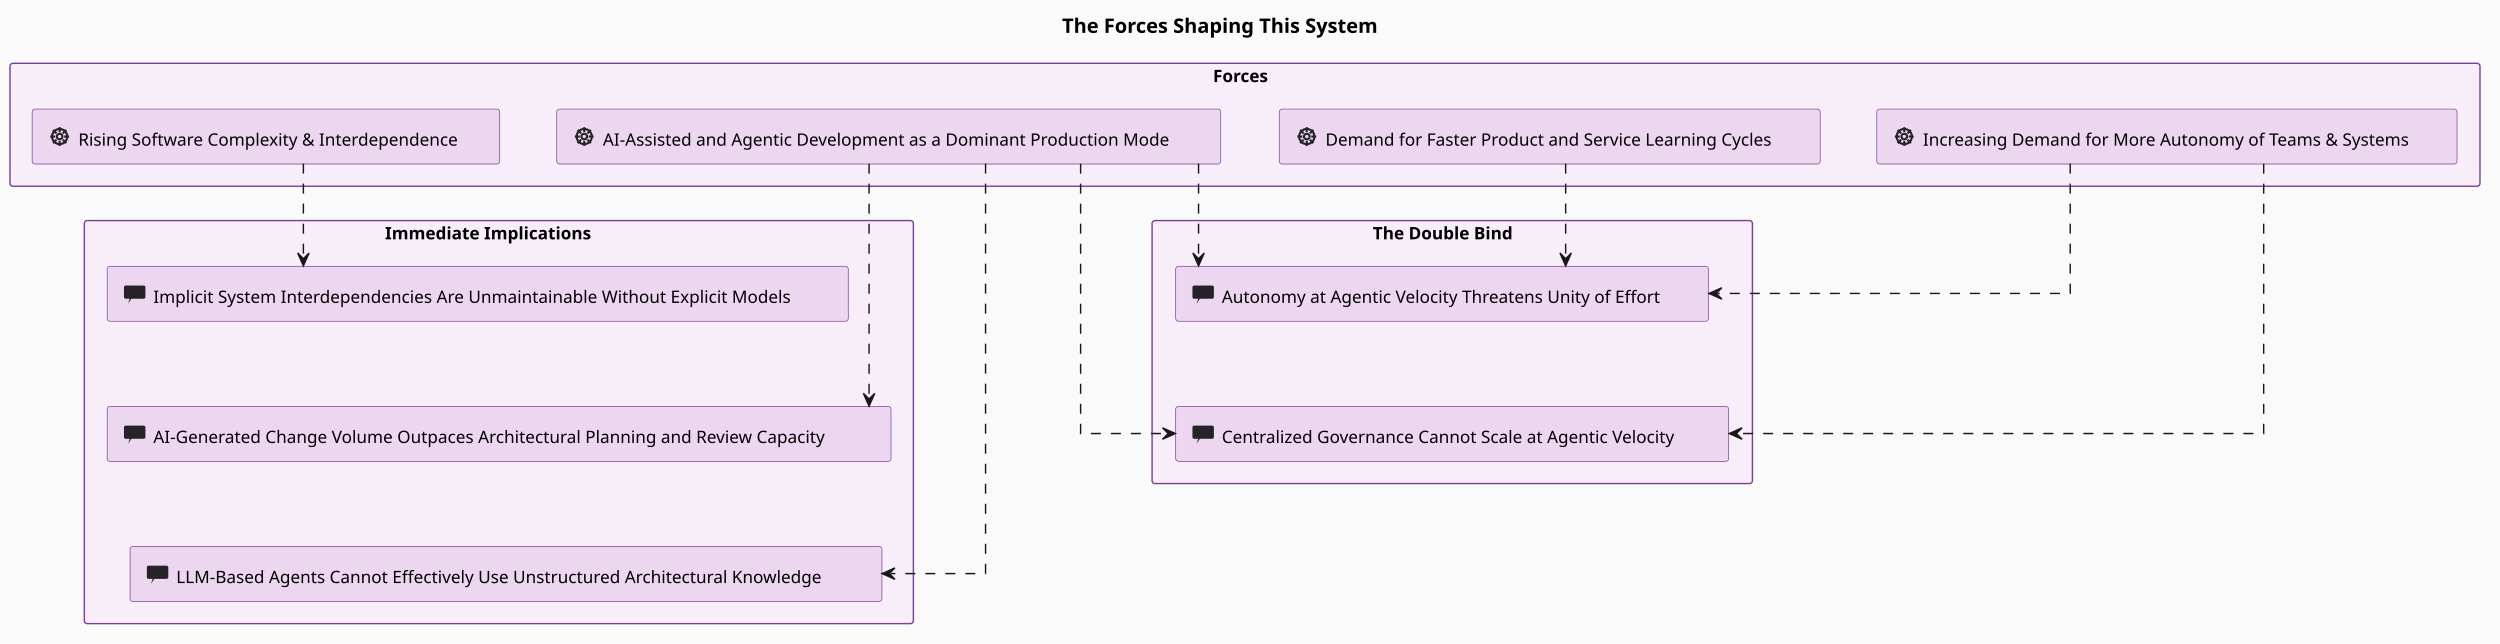
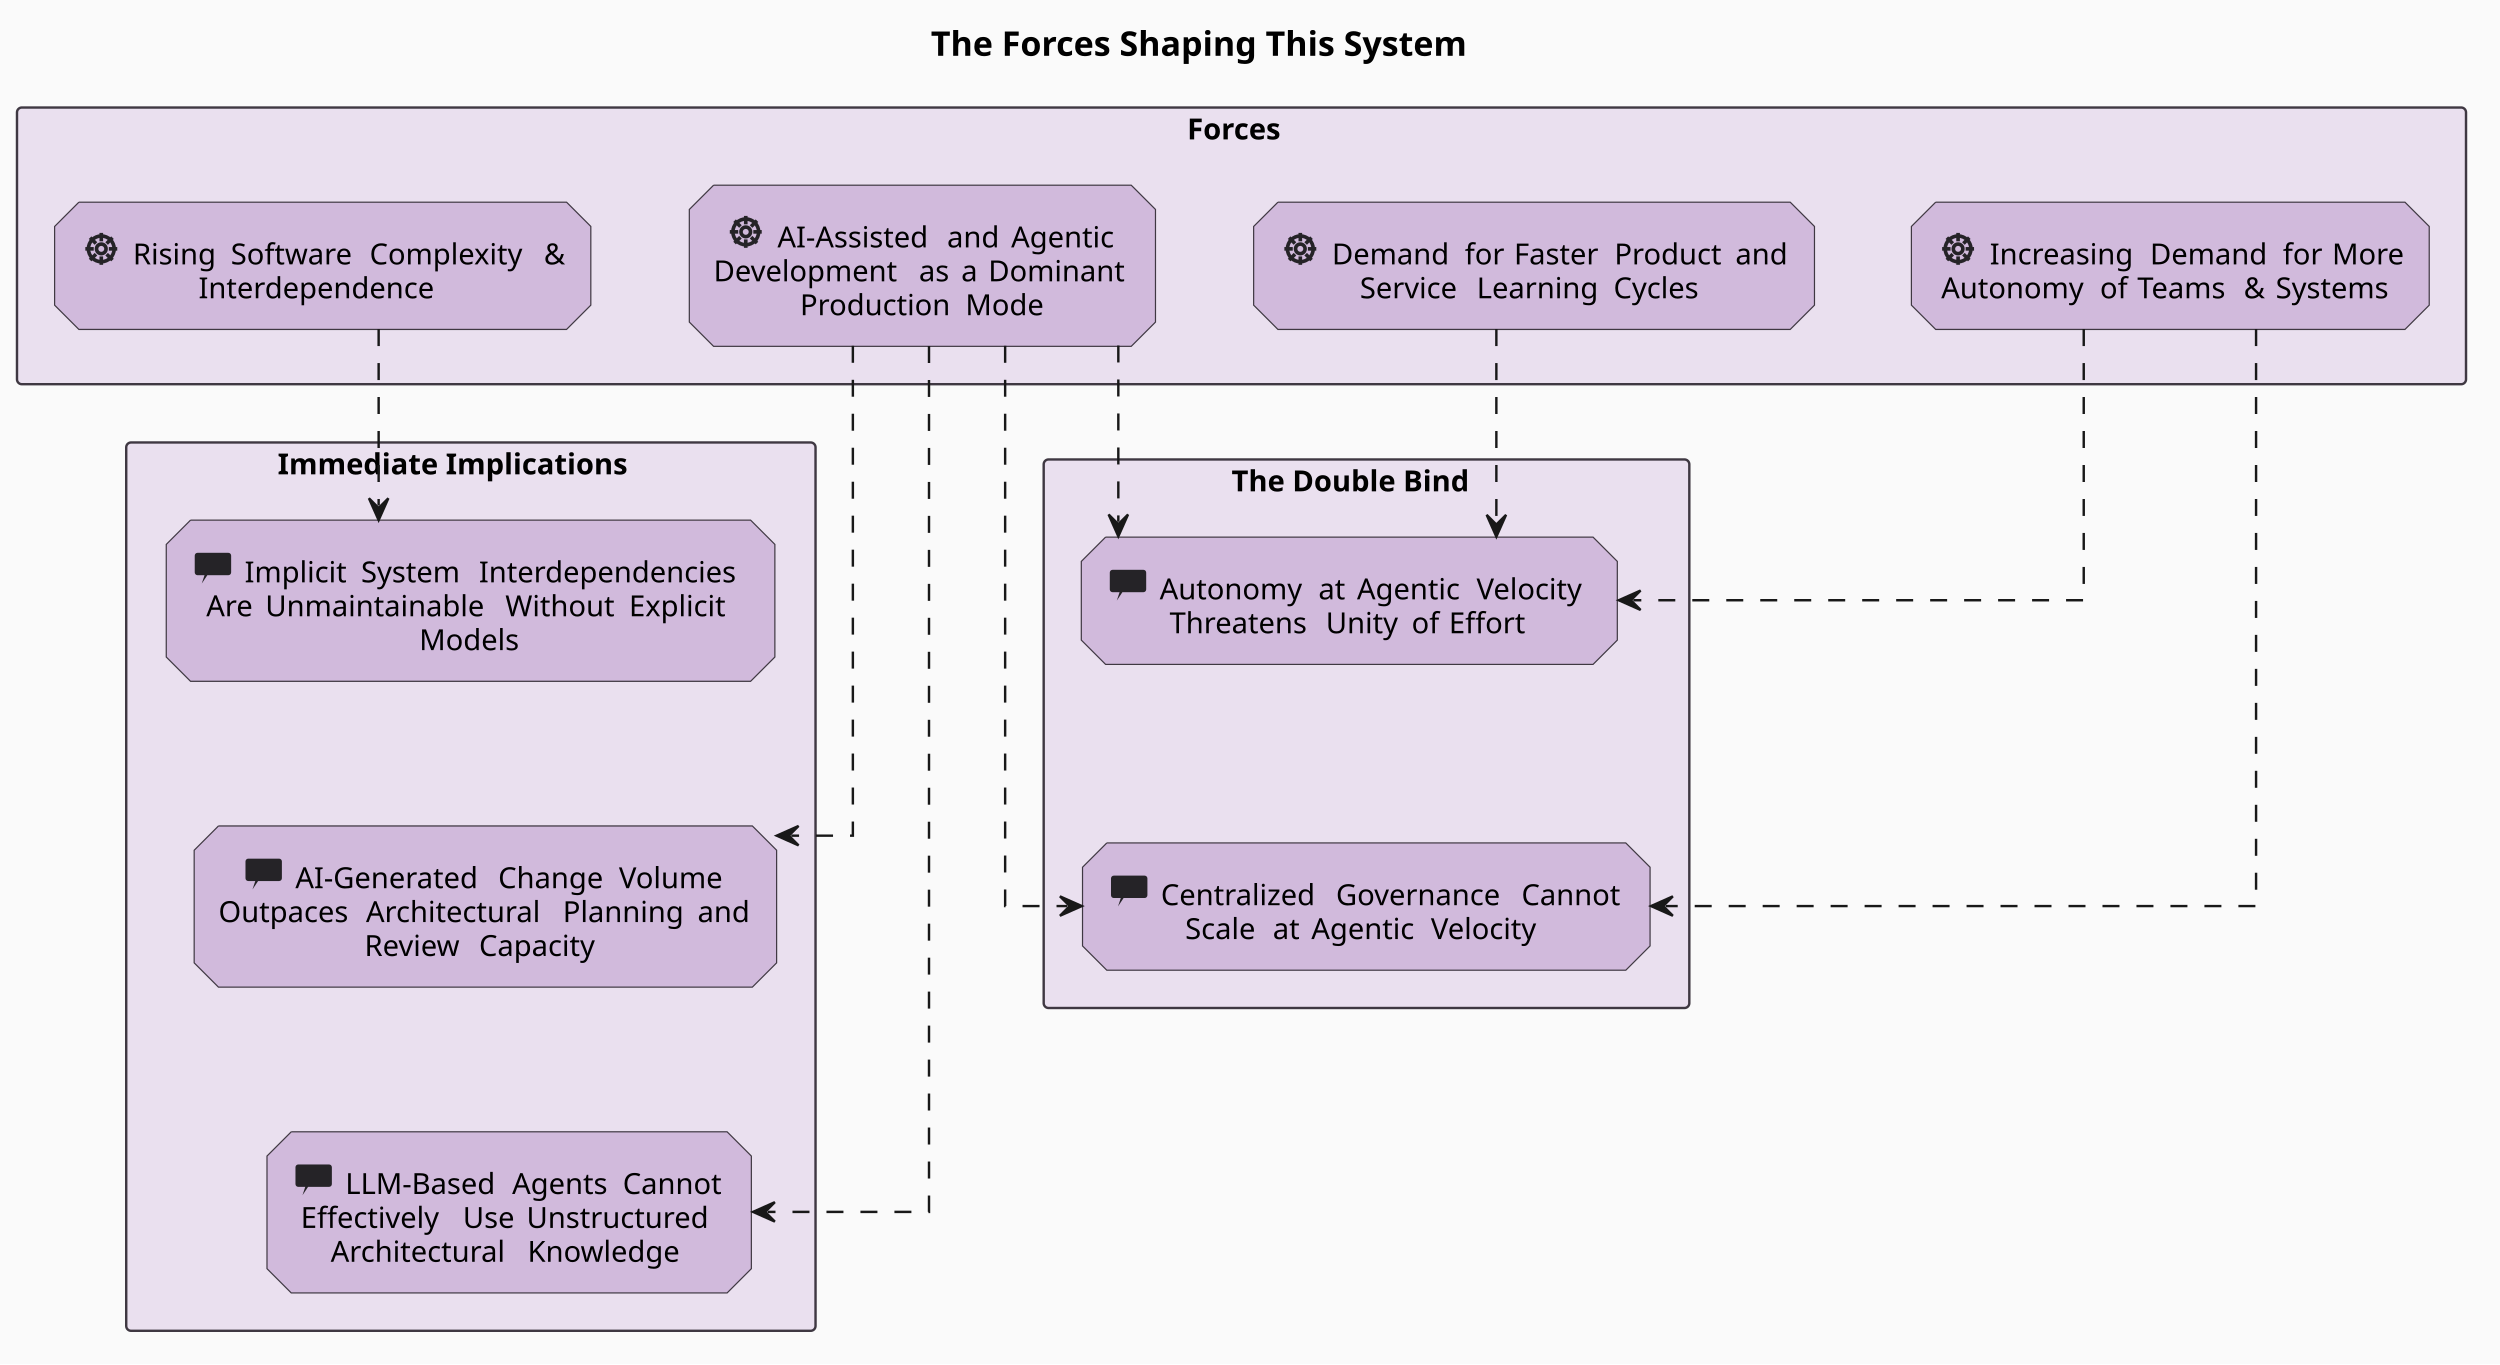
- <svg xmlns="http://www.w3.org/2000/svg" contentStyleType="text/css" data-diagram-type="DESCRIPTION" height="450px" preserveAspectRatio="none" style="width:1749px;height:450px;background:#FAFAFA;" version="1.1" viewBox="0 0 1749 450" width="1749px" zoomAndPan="magnify">
+ <svg xmlns="http://www.w3.org/2000/svg" contentStyleType="text/css" data-diagram-type="DESCRIPTION" height="562px" preserveAspectRatio="none" style="width:1030px;height:562px;background:#FAFAFA;" version="1.1" viewBox="0 0 1030 562" width="1030px" zoomAndPan="magnify">
  <defs />
  <g>
-     <rect fill="#FAFAFA" height="450" style="stroke:none;stroke-width:1;" width="1749" x="0" y="0" />
-     <g class="title" data-source-line="71">
-       <text fill="#000000" font-family="sans-serif" font-size="14" font-weight="700" lengthAdjust="spacing" textLength="255.992" x="743.004" y="22.995">The Forces Shaping This System</text>
-     </g>
-     <g class="cluster" data-qualified-name="Forces" data-source-line="73" id="ent0002">
-       <rect fill="#F7EEF9" height="86" rx="2" ry="2" style="stroke:#7B3F9A;stroke-width:1;" width="1728" x="7" y="44.297" />
-       <text fill="#000000" font-family="sans-serif" font-size="12" font-weight="700" lengthAdjust="spacing" textLength="44.754" x="848.623" y="57.435">Forces</text>
-     </g>
-     <g class="cluster" data-qualified-name="Immediate Implications" data-source-line="83" id="ent0010">
-       <rect fill="#F7EEF9" height="282" rx="2" ry="2" style="stroke:#7B3F9A;stroke-width:1;" width="580" x="59" y="154.297" />
-       <text fill="#000000" font-family="sans-serif" font-size="12" font-weight="700" lengthAdjust="spacing" textLength="159.24" x="269.38" y="167.435">Immediate Implications</text>
-     </g>
-     <g class="cluster" data-qualified-name="The Double Bind" data-source-line="91" id="ent0016">
-       <rect fill="#F7EEF9" height="184" rx="2" ry="2" style="stroke:#7B3F9A;stroke-width:1;" width="420" x="806" y="154.297" />
-       <text fill="#000000" font-family="sans-serif" font-size="12" font-weight="700" lengthAdjust="spacing" textLength="111.205" x="960.398" y="167.435">The Double Bind</text>
-     </g>
-     <g class="entity" data-qualified-name="Forces.DRV_Ui5Op3" data-source-line="74" id="ent0003">
-       <rect fill="#EDD6F0" height="38.462" rx="2" ry="2" style="stroke:#7B3F9A;stroke-width:0.5;" width="327.089" x="22.5" y="76.297" />
-       <ellipse cx="41.731" cy="95.528" fill="none" rx="5.308" ry="5.308" style="stroke:#252327;stroke-width:1.5;" />
-       <ellipse cx="41.731" cy="95.528" fill="none" rx="1.962" ry="1.962" style="stroke:#252327;stroke-width:1.5;" />
-       <path d="M40.981,88.951 L40.981,92.412 L42.481,92.412 L42.481,88.951" fill="#252327" />
-       <path d="M40.981,98.643 L40.981,102.105 L42.481,102.105 L42.481,98.643" fill="#252327" />
-       <path d="M35.154,94.778 L38.615,94.778 L38.615,96.278 L35.154,96.278" fill="#252327" />
-       <path d="M44.846,94.778 L48.308,94.778 L48.308,96.278 L44.846,96.278" fill="#252327" />
-       <path d="M36.585,91.443 L37.646,90.382 L40.069,92.805 L39.008,93.866" fill="#252327" />
-       <path d="M43.392,98.251 L44.454,97.189 L46.877,99.612 L45.815,100.674" fill="#252327" />
-       <path d="M45.815,90.382 L46.877,91.443 L44.454,93.866 L43.392,92.805" fill="#252327" />
-       <path d="M39.008,97.189 L40.069,98.251 L37.646,100.674 L36.585,99.612" fill="#252327" />
-       <text fill="#000000" font-family="sans-serif" font-size="12" lengthAdjust="spacing" textLength="284.812" x="54.776" y="101.928">Rising Software Complexity &amp; Interdependence</text>
-     </g>
-     <g class="entity" data-qualified-name="Forces.DRV_GR9prv" data-source-line="75" id="ent0004">
-       <rect fill="#EDD6F0" height="38.462" rx="2" ry="2" style="stroke:#7B3F9A;stroke-width:0.5;" width="464.532" x="389.5" y="76.297" />
-       <ellipse cx="408.731" cy="95.528" fill="none" rx="5.308" ry="5.308" style="stroke:#252327;stroke-width:1.5;" />
-       <ellipse cx="408.731" cy="95.528" fill="none" rx="1.962" ry="1.962" style="stroke:#252327;stroke-width:1.5;" />
-       <path d="M407.981,88.951 L407.981,92.412 L409.481,92.412 L409.481,88.951" fill="#252327" />
-       <path d="M407.981,98.643 L407.981,102.105 L409.481,102.105 L409.481,98.643" fill="#252327" />
-       <path d="M402.154,94.778 L405.615,94.778 L405.615,96.278 L402.154,96.278" fill="#252327" />
-       <path d="M411.846,94.778 L415.308,94.778 L415.308,96.278 L411.846,96.278" fill="#252327" />
-       <path d="M403.585,91.443 L404.646,90.382 L407.069,92.805 L406.008,93.866" fill="#252327" />
-       <path d="M410.392,98.251 L411.454,97.189 L413.877,99.612 L412.815,100.674" fill="#252327" />
-       <path d="M412.815,90.382 L413.877,91.443 L411.454,93.866 L410.392,92.805" fill="#252327" />
-       <path d="M406.008,97.189 L407.069,98.251 L404.646,100.674 L403.585,99.612" fill="#252327" />
-       <text fill="#000000" font-family="sans-serif" font-size="12" lengthAdjust="spacing" textLength="422.256" x="421.776" y="101.928">AI-Assisted and Agentic Development as a Dominant Production Mode</text>
-     </g>
-     <g class="entity" data-qualified-name="Forces.DRV_4NvckD" data-source-line="76" id="ent0005">
-       <rect fill="#EDD6F0" height="38.462" rx="2" ry="2" style="stroke:#7B3F9A;stroke-width:0.5;" width="378.423" x="895" y="76.297" />
-       <ellipse cx="914.231" cy="95.528" fill="none" rx="5.308" ry="5.308" style="stroke:#252327;stroke-width:1.5;" />
-       <ellipse cx="914.231" cy="95.528" fill="none" rx="1.962" ry="1.962" style="stroke:#252327;stroke-width:1.5;" />
-       <path d="M913.481,88.951 L913.481,92.412 L914.981,92.412 L914.981,88.951" fill="#252327" />
-       <path d="M913.481,98.643 L913.481,102.105 L914.981,102.105 L914.981,98.643" fill="#252327" />
-       <path d="M907.654,94.778 L911.115,94.778 L911.115,96.278 L907.654,96.278" fill="#252327" />
-       <path d="M917.346,94.778 L920.808,94.778 L920.808,96.278 L917.346,96.278" fill="#252327" />
-       <path d="M909.085,91.443 L910.146,90.382 L912.569,92.805 L911.508,93.866" fill="#252327" />
-       <path d="M915.892,98.251 L916.954,97.189 L919.377,99.612 L918.315,100.674" fill="#252327" />
-       <path d="M918.315,90.382 L919.377,91.443 L916.954,93.866 L915.892,92.805" fill="#252327" />
-       <path d="M911.508,97.189 L912.569,98.251 L910.146,100.674 L909.085,99.612" fill="#252327" />
-       <text fill="#000000" font-family="sans-serif" font-size="12" lengthAdjust="spacing" textLength="336.147" x="927.276" y="101.928">Demand for Faster Product and Service Learning Cycles</text>
-     </g>
-     <g class="entity" data-qualified-name="Forces.DRV_Rt6Yu2" data-source-line="77" id="ent0006">
-       <rect fill="#EDD6F0" height="38.462" rx="2" ry="2" style="stroke:#7B3F9A;stroke-width:0.5;" width="405.944" x="1313" y="76.297" />
-       <ellipse cx="1332.231" cy="95.528" fill="none" rx="5.308" ry="5.308" style="stroke:#252327;stroke-width:1.5;" />
-       <ellipse cx="1332.231" cy="95.528" fill="none" rx="1.962" ry="1.962" style="stroke:#252327;stroke-width:1.5;" />
-       <path d="M1331.481,88.951 L1331.481,92.412 L1332.981,92.412 L1332.981,88.951" fill="#252327" />
-       <path d="M1331.481,98.643 L1331.481,102.105 L1332.981,102.105 L1332.981,98.643" fill="#252327" />
-       <path d="M1325.654,94.778 L1329.115,94.778 L1329.115,96.278 L1325.654,96.278" fill="#252327" />
-       <path d="M1335.346,94.778 L1338.808,94.778 L1338.808,96.278 L1335.346,96.278" fill="#252327" />
-       <path d="M1327.085,91.443 L1328.146,90.382 L1330.569,92.805 L1329.508,93.866" fill="#252327" />
-       <path d="M1333.892,98.251 L1334.954,97.189 L1337.377,99.612 L1336.315,100.674" fill="#252327" />
-       <path d="M1336.315,90.382 L1337.377,91.443 L1334.954,93.866 L1333.892,92.805" fill="#252327" />
-       <path d="M1329.508,97.189 L1330.569,98.251 L1328.146,100.674 L1327.085,99.612" fill="#252327" />
-       <text fill="#000000" font-family="sans-serif" font-size="12" lengthAdjust="spacing" textLength="363.668" x="1345.276" y="101.928">Increasing Demand for More Autonomy of Teams &amp; Systems</text>
-     </g>
-     <g class="entity" data-qualified-name="Immediate Implications.ASS_9YWsDh" data-source-line="84" id="ent0011">
-       <rect fill="#EDD6F0" height="38.462" rx="2" ry="2" style="stroke:#7B3F9A;stroke-width:0.5;" width="518.45" x="75" y="186.297" />
-       <path d="M87.885,199.758 L100.577,199.758 A1.154,1.154 0 0 1 101.731,200.912 L101.731,207.835 A1.154,1.154 0 0 1 100.577,208.989 L91.923,208.989 L89.615,212.451 L90.769,208.989 L87.885,208.989 A1.154,1.154 0 0 1 86.731,207.835 L86.731,200.912 A1.154,1.154 0 0 1 87.885,199.758" fill="#252327" style="stroke:none;stroke-width:0.5;" />
-       <text fill="#000000" font-family="sans-serif" font-size="12" lengthAdjust="spacing" textLength="476.174" x="107.276" y="211.928">Implicit System Interdependencies Are Unmaintainable Without Explicit Models</text>
-     </g>
-     <g class="entity" data-qualified-name="Immediate Implications.ASS_EI3FpR" data-source-line="85" id="ent0012">
-       <rect fill="#EDD6F0" height="38.462" rx="2" ry="2" style="stroke:#7B3F9A;stroke-width:0.5;" width="548.356" x="75" y="284.297" />
-       <path d="M87.885,297.758 L100.577,297.758 A1.154,1.154 0 0 1 101.731,298.912 L101.731,305.835 A1.154,1.154 0 0 1 100.577,306.989 L91.923,306.989 L89.615,310.451 L90.769,306.989 L87.885,306.989 A1.154,1.154 0 0 1 86.731,305.835 L86.731,298.912 A1.154,1.154 0 0 1 87.885,297.758" fill="#252327" style="stroke:none;stroke-width:0.5;" />
-       <text fill="#000000" font-family="sans-serif" font-size="12" lengthAdjust="spacing" textLength="506.08" x="107.276" y="309.928">AI-Generated Change Volume Outpaces Architectural Planning and Review Capacity</text>
-     </g>
-     <g class="entity" data-qualified-name="Immediate Implications.ASS_s68vVo" data-source-line="86" id="ent0013">
-       <rect fill="#EDD6F0" height="38.462" rx="2" ry="2" style="stroke:#7B3F9A;stroke-width:0.5;" width="526.008" x="91" y="382.297" />
-       <path d="M103.885,395.758 L116.577,395.758 A1.154,1.154 0 0 1 117.731,396.912 L117.731,403.835 A1.154,1.154 0 0 1 116.577,404.989 L107.923,404.989 L105.615,408.451 L106.769,404.989 L103.885,404.989 A1.154,1.154 0 0 1 102.731,403.835 L102.731,396.912 A1.154,1.154 0 0 1 103.885,395.758" fill="#252327" style="stroke:none;stroke-width:0.5;" />
-       <text fill="#000000" font-family="sans-serif" font-size="12" lengthAdjust="spacing" textLength="483.732" x="123.276" y="407.928">LLM-Based Agents Cannot Effectively Use Unstructured Architectural Knowledge</text>
-     </g>
-     <g class="entity" data-qualified-name="The Double Bind.ASS_CK90bp" data-source-line="92" id="ent0017">
-       <rect fill="#EDD6F0" height="38.462" rx="2" ry="2" style="stroke:#7B3F9A;stroke-width:0.5;" width="372.751" x="822.5" y="186.297" />
-       <path d="M835.385,199.758 L848.077,199.758 A1.154,1.154 0 0 1 849.231,200.912 L849.231,207.835 A1.154,1.154 0 0 1 848.077,208.989 L839.423,208.989 L837.115,212.451 L838.269,208.989 L835.385,208.989 A1.154,1.154 0 0 1 834.231,207.835 L834.231,200.912 A1.154,1.154 0 0 1 835.385,199.758" fill="#252327" style="stroke:none;stroke-width:0.5;" />
-       <text fill="#000000" font-family="sans-serif" font-size="12" lengthAdjust="spacing" textLength="330.475" x="854.776" y="211.928">Autonomy at Agentic Velocity Threatens Unity of Effort</text>
-     </g>
-     <g class="entity" data-qualified-name="The Double Bind.ASS_a6vxyj" data-source-line="93" id="ent0018">
-       <rect fill="#EDD6F0" height="38.462" rx="2" ry="2" style="stroke:#7B3F9A;stroke-width:0.5;" width="386.883" x="822.5" y="284.297" />
-       <path d="M835.385,297.758 L848.077,297.758 A1.154,1.154 0 0 1 849.231,298.912 L849.231,305.835 A1.154,1.154 0 0 1 848.077,306.989 L839.423,306.989 L837.115,310.451 L838.269,306.989 L835.385,306.989 A1.154,1.154 0 0 1 834.231,305.835 L834.231,298.912 A1.154,1.154 0 0 1 835.385,297.758" fill="#252327" style="stroke:none;stroke-width:0.5;" />
-       <text fill="#000000" font-family="sans-serif" font-size="12" lengthAdjust="spacing" textLength="344.607" x="854.776" y="309.928">Centralized Governance Cannot Scale at Agentic Velocity</text>
-     </g>
-     <g class="link" data-entity-1="ent0005" data-entity-2="ent0017" data-link-type="dependency" data-source-line="105" id="lnk27">
-       <path d="M1095.33,114.457 C1095.33,134.527 1095.33,159.867 1095.33,179.987" fill="none" id="DRV_4NvckD-to-ASS_CK90bp" style="stroke:#181818;stroke-width:1;stroke-dasharray:7,7;" />
-       <polygon fill="#181818" points="1095.33,185.987,1099.33,176.987,1095.33,180.987,1091.33,176.987,1095.33,185.987" style="stroke:#181818;stroke-width:1;" />
-     </g>
-     <g class="link" data-entity-1="ent0003" data-entity-2="ent0011" data-link-type="dependency" data-source-line="100" id="lnk22">
-       <path d="M212.25,114.457 C212.25,134.527 212.25,159.867 212.25,179.987" fill="none" id="DRV_Ui5Op3-to-ASS_9YWsDh" style="stroke:#181818;stroke-width:1;stroke-dasharray:7,7;" />
-       <polygon fill="#181818" points="212.25,185.987,216.25,176.987,212.25,180.987,208.25,176.987,212.25,185.987" style="stroke:#181818;stroke-width:1;" />
-     </g>
-     <g class="link" data-entity-1="ent0004" data-entity-2="ent0012" data-link-type="dependency" data-source-line="101" id="lnk23">
-       <path d="M608,114.497 C608,154.117 608,238.567 608,278.147" fill="none" id="DRV_GR9prv-to-ASS_EI3FpR" style="stroke:#181818;stroke-width:1;stroke-dasharray:7,7;" />
-       <polygon fill="#181818" points="608,284.147,612,275.147,608,279.147,604,275.147,608,284.147" style="stroke:#181818;stroke-width:1;" />
-     </g>
-     <g class="link" data-entity-1="ent0004" data-entity-2="ent0013" data-link-type="dependency" data-source-line="102" id="lnk24">
-       <path d="M689.5,114.437 C689.5,181.427 689.5,401.297 689.5,401.297 C689.5,401.297 665.34,401.297 623.11,401.297" fill="none" id="DRV_GR9prv-to-ASS_s68vVo" style="stroke:#181818;stroke-width:1;stroke-dasharray:7,7;" />
-       <polygon fill="#181818" points="617.11,401.297,626.11,405.297,622.11,401.297,626.11,397.297,617.11,401.297" style="stroke:#181818;stroke-width:1;" />
-     </g>
-     <g class="link" data-entity-1="ent0004" data-entity-2="ent0017" data-link-type="dependency" data-source-line="103" id="lnk25">
-       <path d="M838.5,114.457 C838.5,134.527 838.5,159.867 838.5,179.987" fill="none" id="DRV_GR9prv-to-ASS_CK90bp" style="stroke:#181818;stroke-width:1;stroke-dasharray:7,7;" />
-       <polygon fill="#181818" points="838.5,185.987,842.5,176.987,838.5,180.987,834.5,176.987,838.5,185.987" style="stroke:#181818;stroke-width:1;" />
-     </g>
-     <g class="link" data-entity-1="ent0004" data-entity-2="ent0018" data-link-type="dependency" data-source-line="104" id="lnk26">
-       <path d="M756,114.497 C756,165.987 756,303.297 756,303.297 C756,303.297 778.33,303.297 816.28,303.297" fill="none" id="DRV_GR9prv-to-ASS_a6vxyj" style="stroke:#181818;stroke-width:1;stroke-dasharray:7,7;" />
-       <polygon fill="#181818" points="822.28,303.297,813.28,299.297,817.28,303.297,813.28,307.297,822.28,303.297" style="stroke:#181818;stroke-width:1;" />
-     </g>
-     <g class="link" data-entity-1="ent0006" data-entity-2="ent0017" data-link-type="dependency" data-source-line="106" id="lnk28">
-       <path d="M1448.33,114.457 C1448.33,145.977 1448.33,205.297 1448.33,205.297 C1448.33,205.297 1321.29,205.297 1201.64,205.297" fill="none" id="DRV_Rt6Yu2-to-ASS_CK90bp" style="stroke:#181818;stroke-width:1;stroke-dasharray:7,7;" />
-       <polygon fill="#181818" points="1195.64,205.297,1204.64,209.297,1200.64,205.297,1204.64,201.297,1195.64,205.297" style="stroke:#181818;stroke-width:1;" />
-     </g>
-     <g class="link" data-entity-1="ent0006" data-entity-2="ent0018" data-link-type="dependency" data-source-line="107" id="lnk29">
-       <path d="M1583.67,114.497 C1583.67,165.987 1583.67,303.297 1583.67,303.297 C1583.67,303.297 1380.22,303.297 1215.77,303.297" fill="none" id="DRV_Rt6Yu2-to-ASS_a6vxyj" style="stroke:#181818;stroke-width:1;stroke-dasharray:7,7;" />
-       <polygon fill="#181818" points="1209.77,303.297,1218.77,307.297,1214.77,303.297,1218.77,299.297,1209.77,303.297" style="stroke:#181818;stroke-width:1;" />
+     <rect fill="#FAFAFA" height="562" style="stroke:none;stroke-width:1;" width="1030" x="0" y="0" />
+     <g class="title" data-source-line="44">
+       <text fill="#000000" font-family="sans-serif" font-size="14" font-weight="700" lengthAdjust="spacing" textLength="255.992" x="383.504" y="22.995">The Forces Shaping This System</text>
+     </g>
+     <g class="cluster" data-qualified-name="Forces" data-source-line="46" id="ent0002">
+       <rect fill="#EAE0EF" height="114" rx="2" ry="2" style="stroke:#3F3842;stroke-width:1;" width="1009" x="7" y="44.297" />
+       <text fill="#000000" font-family="sans-serif" font-size="12" font-weight="700" lengthAdjust="spacing" textLength="44.754" x="489.123" y="57.435">Forces</text>
+     </g>
+     <g class="cluster" data-qualified-name="Immediate Implications" data-source-line="56" id="ent0010">
+       <rect fill="#EAE0EF" height="366" rx="2" ry="2" style="stroke:#3F3842;stroke-width:1;" width="284" x="52" y="182.297" />
+       <text fill="#000000" font-family="sans-serif" font-size="12" font-weight="700" lengthAdjust="spacing" textLength="159.24" x="114.38" y="195.435">Immediate Implications</text>
+     </g>
+     <g class="cluster" data-qualified-name="The Double Bind" data-source-line="64" id="ent0016">
+       <rect fill="#EAE0EF" height="226" rx="2" ry="2" style="stroke:#3F3842;stroke-width:1;" width="266" x="430" y="189.297" />
+       <text fill="#000000" font-family="sans-serif" font-size="12" font-weight="700" lengthAdjust="spacing" textLength="111.205" x="507.397" y="202.435">The Double Bind</text>
+     </g>
+     <g class="entity" data-qualified-name="Forces.DRV_Ui5Op3" data-source-line="47" id="ent0003">
+       <path d="M32.5,83.297 L233.417,83.297 L243.417,93.297 L243.417,125.727 L233.417,135.727 L32.5,135.727 L22.5,125.727 L22.5,93.297 L32.5,83.297" fill="#D1BADC" style="stroke:#3F3842;stroke-width:0.5;" />
+       <ellipse cx="41.731" cy="102.528" fill="none" rx="5.308" ry="5.308" style="stroke:#252327;stroke-width:1.5;" />
+       <ellipse cx="41.731" cy="102.528" fill="none" rx="1.962" ry="1.962" style="stroke:#252327;stroke-width:1.5;" />
+       <path d="M40.981,95.951 L40.981,99.412 L42.481,99.412 L42.481,95.951" fill="#252327" />
+       <path d="M40.981,105.643 L40.981,109.105 L42.481,109.105 L42.481,105.643" fill="#252327" />
+       <path d="M35.154,101.778 L38.615,101.778 L38.615,103.278 L35.154,103.278" fill="#252327" />
+       <path d="M44.846,101.778 L48.308,101.778 L48.308,103.278 L44.846,103.278" fill="#252327" />
+       <path d="M36.585,98.443 L37.646,97.382 L40.069,99.805 L39.008,100.866" fill="#252327" />
+       <path d="M43.392,105.251 L44.454,104.189 L46.877,106.612 L45.815,107.674" fill="#252327" />
+       <path d="M45.815,97.382 L46.877,98.443 L44.454,100.866 L43.392,99.805" fill="#252327" />
+       <path d="M39.008,104.189 L40.069,105.251 L37.646,107.674 L36.585,106.612" fill="#252327" />
+       <text fill="#000000" font-family="sans-serif" font-size="12" lengthAdjust="spacing" textLength="3.814" x="50.962" y="108.928"> </text>
+       <text fill="#000000" font-family="sans-serif" font-size="12" lengthAdjust="spacing" textLength="36.48" x="54.776" y="108.928">Rising</text>
+       <text fill="#000000" font-family="sans-serif" font-size="12" lengthAdjust="spacing" textLength="3.814" x="91.257" y="108.928"> </text>
+       <text fill="#000000" font-family="sans-serif" font-size="12" lengthAdjust="spacing" textLength="53.373" x="95.071" y="108.928">Software</text>
+       <text fill="#000000" font-family="sans-serif" font-size="12" lengthAdjust="spacing" textLength="3.814" x="148.444" y="108.928"> </text>
+       <text fill="#000000" font-family="sans-serif" font-size="12" lengthAdjust="spacing" textLength="67.986" x="152.258" y="108.928">Complexity</text>
+       <text fill="#000000" font-family="sans-serif" font-size="12" lengthAdjust="spacing" textLength="3.814" x="220.245" y="108.928"> </text>
+       <text fill="#000000" font-family="sans-serif" font-size="12" lengthAdjust="spacing" textLength="9.357" x="224.059" y="108.928">&amp;</text>
+       <text fill="#000000" font-family="sans-serif" font-size="12" lengthAdjust="spacing" textLength="102.357" x="81.78" y="122.897">Interdependence</text>
+     </g>
+     <g class="entity" data-qualified-name="Forces.DRV_GR9prv" data-source-line="48" id="ent0004">
+       <path d="M294,76.297 L466.06,76.297 L476.06,86.297 L476.06,132.696 L466.06,142.696 L294,142.696 L284,132.696 L284,86.297 L294,76.297" fill="#D1BADC" style="stroke:#3F3842;stroke-width:0.5;" />
+       <ellipse cx="307.254" cy="95.528" fill="none" rx="5.308" ry="5.308" style="stroke:#252327;stroke-width:1.5;" />
+       <ellipse cx="307.254" cy="95.528" fill="none" rx="1.962" ry="1.962" style="stroke:#252327;stroke-width:1.5;" />
+       <path d="M306.504,88.951 L306.504,92.412 L308.004,92.412 L308.004,88.951" fill="#252327" />
+       <path d="M306.504,98.643 L306.504,102.105 L308.004,102.105 L308.004,98.643" fill="#252327" />
+       <path d="M300.677,94.778 L304.139,94.778 L304.139,96.278 L300.677,96.278" fill="#252327" />
+       <path d="M310.369,94.778 L313.831,94.778 L313.831,96.278 L310.369,96.278" fill="#252327" />
+       <path d="M302.108,91.443 L303.169,90.382 L305.592,92.805 L304.531,93.866" fill="#252327" />
+       <path d="M308.915,98.251 L309.977,97.189 L312.4,99.612 L311.339,100.674" fill="#252327" />
+       <path d="M311.339,90.382 L312.4,91.443 L309.977,93.866 L308.915,92.805" fill="#252327" />
+       <path d="M304.531,97.189 L305.592,98.251 L303.169,100.674 L302.108,99.612" fill="#252327" />
+       <text fill="#000000" font-family="sans-serif" font-size="12" lengthAdjust="spacing" textLength="3.814" x="316.485" y="101.928"> </text>
+       <text fill="#000000" font-family="sans-serif" font-size="12" lengthAdjust="spacing" textLength="66.082" x="320.299" y="101.928">AI-Assisted</text>
+       <text fill="#000000" font-family="sans-serif" font-size="12" lengthAdjust="spacing" textLength="3.814" x="386.381" y="101.928"> </text>
+       <text fill="#000000" font-family="sans-serif" font-size="12" lengthAdjust="spacing" textLength="22.576" x="390.196" y="101.928">and</text>
+       <text fill="#000000" font-family="sans-serif" font-size="12" lengthAdjust="spacing" textLength="3.814" x="412.772" y="101.928"> </text>
+       <text fill="#000000" font-family="sans-serif" font-size="12" lengthAdjust="spacing" textLength="45.451" x="416.586" y="101.928">Agentic</text>
+       <text fill="#000000" font-family="sans-serif" font-size="12" lengthAdjust="spacing" textLength="80.783" x="294" y="115.897">Development</text>
+       <text fill="#000000" font-family="sans-serif" font-size="12" lengthAdjust="spacing" textLength="3.814" x="374.783" y="115.897"> </text>
+       <text fill="#000000" font-family="sans-serif" font-size="12" lengthAdjust="spacing" textLength="13.605" x="378.598" y="115.897">as</text>
+       <text fill="#000000" font-family="sans-serif" font-size="12" lengthAdjust="spacing" textLength="3.814" x="392.203" y="115.897"> </text>
+       <text fill="#000000" font-family="sans-serif" font-size="12" lengthAdjust="spacing" textLength="7.354" x="396.018" y="115.897">a</text>
+       <text fill="#000000" font-family="sans-serif" font-size="12" lengthAdjust="spacing" textLength="3.814" x="403.371" y="115.897"> </text>
+       <text fill="#000000" font-family="sans-serif" font-size="12" lengthAdjust="spacing" textLength="58.875" x="407.185" y="115.897">Dominant</text>
+       <text fill="#000000" font-family="sans-serif" font-size="12" lengthAdjust="spacing" textLength="64.318" x="329.616" y="129.866">Production</text>
+       <text fill="#000000" font-family="sans-serif" font-size="12" lengthAdjust="spacing" textLength="3.814" x="393.935" y="129.866"> </text>
+       <text fill="#000000" font-family="sans-serif" font-size="12" lengthAdjust="spacing" textLength="32.695" x="397.749" y="129.866">Mode</text>
+     </g>
+     <g class="entity" data-qualified-name="Forces.DRV_4NvckD" data-source-line="49" id="ent0005">
+       <path d="M526.5,83.297 L737.565,83.297 L747.565,93.297 L747.565,125.727 L737.565,135.727 L526.5,135.727 L516.5,125.727 L516.5,93.297 L526.5,83.297" fill="#D1BADC" style="stroke:#3F3842;stroke-width:0.5;" />
+       <ellipse cx="535.731" cy="102.528" fill="none" rx="5.308" ry="5.308" style="stroke:#252327;stroke-width:1.5;" />
+       <ellipse cx="535.731" cy="102.528" fill="none" rx="1.962" ry="1.962" style="stroke:#252327;stroke-width:1.5;" />
+       <path d="M534.981,95.951 L534.981,99.412 L536.481,99.412 L536.481,95.951" fill="#252327" />
+       <path d="M534.981,105.643 L534.981,109.105 L536.481,109.105 L536.481,105.643" fill="#252327" />
+       <path d="M529.154,101.778 L532.615,101.778 L532.615,103.278 L529.154,103.278" fill="#252327" />
+       <path d="M538.846,101.778 L542.308,101.778 L542.308,103.278 L538.846,103.278" fill="#252327" />
+       <path d="M530.585,98.443 L531.646,97.382 L534.069,99.805 L533.008,100.866" fill="#252327" />
+       <path d="M537.392,105.251 L538.454,104.189 L540.877,106.612 L539.815,107.674" fill="#252327" />
+       <path d="M539.815,97.382 L540.877,98.443 L538.454,100.866 L537.392,99.805" fill="#252327" />
+       <path d="M533.008,104.189 L534.069,105.251 L531.646,107.674 L530.585,106.612" fill="#252327" />
+       <text fill="#000000" font-family="sans-serif" font-size="12" lengthAdjust="spacing" textLength="3.814" x="544.962" y="108.928"> </text>
+       <text fill="#000000" font-family="sans-serif" font-size="12" lengthAdjust="spacing" textLength="50.889" x="548.776" y="108.928">Demand</text>
+       <text fill="#000000" font-family="sans-serif" font-size="12" lengthAdjust="spacing" textLength="3.814" x="599.665" y="108.928"> </text>
+       <text fill="#000000" font-family="sans-serif" font-size="12" lengthAdjust="spacing" textLength="16.5" x="603.479" y="108.928">for</text>
+       <text fill="#000000" font-family="sans-serif" font-size="12" lengthAdjust="spacing" textLength="3.814" x="619.979" y="108.928"> </text>
+       <text fill="#000000" font-family="sans-serif" font-size="12" lengthAdjust="spacing" textLength="37.529" x="623.794" y="108.928">Faster</text>
+       <text fill="#000000" font-family="sans-serif" font-size="12" lengthAdjust="spacing" textLength="3.814" x="661.323" y="108.928"> </text>
+       <text fill="#000000" font-family="sans-serif" font-size="12" lengthAdjust="spacing" textLength="46.037" x="665.137" y="108.928">Product</text>
+       <text fill="#000000" font-family="sans-serif" font-size="12" lengthAdjust="spacing" textLength="3.814" x="711.174" y="108.928"> </text>
+       <text fill="#000000" font-family="sans-serif" font-size="12" lengthAdjust="spacing" textLength="22.576" x="714.989" y="108.928">and</text>
+       <text fill="#000000" font-family="sans-serif" font-size="12" lengthAdjust="spacing" textLength="44.35" x="560.261" y="122.897">Service</text>
+       <text fill="#000000" font-family="sans-serif" font-size="12" lengthAdjust="spacing" textLength="3.814" x="604.611" y="122.897"> </text>
+       <text fill="#000000" font-family="sans-serif" font-size="12" lengthAdjust="spacing" textLength="52.518" x="608.425" y="122.897">Learning</text>
+       <text fill="#000000" font-family="sans-serif" font-size="12" lengthAdjust="spacing" textLength="3.814" x="660.943" y="122.897"> </text>
+       <text fill="#000000" font-family="sans-serif" font-size="12" lengthAdjust="spacing" textLength="39.047" x="664.757" y="122.897">Cycles</text>
+     </g>
+     <g class="entity" data-qualified-name="Forces.DRV_Rt6Yu2" data-source-line="50" id="ent0006">
+       <path d="M797.5,83.297 L990.84,83.297 L1000.84,93.297 L1000.84,125.727 L990.84,135.727 L797.5,135.727 L787.5,125.727 L787.5,93.297 L797.5,83.297" fill="#D1BADC" style="stroke:#3F3842;stroke-width:0.5;" />
+       <ellipse cx="806.731" cy="102.528" fill="none" rx="5.308" ry="5.308" style="stroke:#252327;stroke-width:1.5;" />
+       <ellipse cx="806.731" cy="102.528" fill="none" rx="1.962" ry="1.962" style="stroke:#252327;stroke-width:1.5;" />
+       <path d="M805.981,95.951 L805.981,99.412 L807.481,99.412 L807.481,95.951" fill="#252327" />
+       <path d="M805.981,105.643 L805.981,109.105 L807.481,109.105 L807.481,105.643" fill="#252327" />
+       <path d="M800.154,101.778 L803.615,101.778 L803.615,103.278 L800.154,103.278" fill="#252327" />
+       <path d="M809.846,101.778 L813.308,101.778 L813.308,103.278 L809.846,103.278" fill="#252327" />
+       <path d="M801.585,98.443 L802.646,97.382 L805.069,99.805 L804.008,100.866" fill="#252327" />
+       <path d="M808.392,105.251 L809.454,104.189 L811.877,106.612 L810.815,107.674" fill="#252327" />
+       <path d="M810.815,97.382 L811.877,98.443 L809.454,100.866 L808.392,99.805" fill="#252327" />
+       <path d="M804.008,104.189 L805.069,105.251 L802.646,107.674 L801.585,106.612" fill="#252327" />
+       <text fill="#000000" font-family="sans-serif" font-size="12" lengthAdjust="spacing" textLength="3.814" x="815.962" y="108.928"> </text>
+       <text fill="#000000" font-family="sans-serif" font-size="12" lengthAdjust="spacing" textLength="62.221" x="819.776" y="108.928">Increasing</text>
+       <text fill="#000000" font-family="sans-serif" font-size="12" lengthAdjust="spacing" textLength="3.814" x="881.997" y="108.928"> </text>
+       <text fill="#000000" font-family="sans-serif" font-size="12" lengthAdjust="spacing" textLength="50.889" x="885.811" y="108.928">Demand</text>
+       <text fill="#000000" font-family="sans-serif" font-size="12" lengthAdjust="spacing" textLength="3.814" x="936.7" y="108.928"> </text>
+       <text fill="#000000" font-family="sans-serif" font-size="12" lengthAdjust="spacing" textLength="16.5" x="940.514" y="108.928">for</text>
+       <text fill="#000000" font-family="sans-serif" font-size="12" lengthAdjust="spacing" textLength="3.814" x="957.014" y="108.928"> </text>
+       <text fill="#000000" font-family="sans-serif" font-size="12" lengthAdjust="spacing" textLength="30.012" x="960.829" y="108.928">More</text>
+       <text fill="#000000" font-family="sans-serif" font-size="12" lengthAdjust="spacing" textLength="61.6" x="799.776" y="122.897">Autonomy</text>
+       <text fill="#000000" font-family="sans-serif" font-size="12" lengthAdjust="spacing" textLength="3.814" x="861.375" y="122.897"> </text>
+       <text fill="#000000" font-family="sans-serif" font-size="12" lengthAdjust="spacing" textLength="11.566" x="865.19" y="122.897">of</text>
+       <text fill="#000000" font-family="sans-serif" font-size="12" lengthAdjust="spacing" textLength="3.814" x="876.756" y="122.897"> </text>
+       <text fill="#000000" font-family="sans-serif" font-size="12" lengthAdjust="spacing" textLength="40.008" x="880.571" y="122.897">Teams</text>
+       <text fill="#000000" font-family="sans-serif" font-size="12" lengthAdjust="spacing" textLength="3.814" x="920.578" y="122.897"> </text>
+       <text fill="#000000" font-family="sans-serif" font-size="12" lengthAdjust="spacing" textLength="9.357" x="924.393" y="122.897">&amp;</text>
+       <text fill="#000000" font-family="sans-serif" font-size="12" lengthAdjust="spacing" textLength="3.814" x="933.75" y="122.897"> </text>
+       <text fill="#000000" font-family="sans-serif" font-size="12" lengthAdjust="spacing" textLength="51" x="937.565" y="122.897">Systems</text>
+     </g>
+     <g class="entity" data-qualified-name="Immediate Implications.ASS_9YWsDh" data-source-line="57" id="ent0011">
+       <path d="M78.5,214.297 L309.247,214.297 L319.247,224.297 L319.247,270.696 L309.247,280.696 L78.5,280.696 L68.5,270.696 L68.5,224.297 L78.5,214.297" fill="#D1BADC" style="stroke:#3F3842;stroke-width:0.5;" />
+       <path d="M81.385,227.758 L94.077,227.758 A1.154,1.154 0 0 1 95.231,228.912 L95.231,235.835 A1.154,1.154 0 0 1 94.077,236.989 L85.423,236.989 L83.115,240.451 L84.269,236.989 L81.385,236.989 A1.154,1.154 0 0 1 80.231,235.835 L80.231,228.912 A1.154,1.154 0 0 1 81.385,227.758" fill="#252327" style="stroke:none;stroke-width:0.5;" />
+       <text fill="#000000" font-family="sans-serif" font-size="12" lengthAdjust="spacing" textLength="3.814" x="96.962" y="239.928"> </text>
+       <text fill="#000000" font-family="sans-serif" font-size="12" lengthAdjust="spacing" textLength="44.15" x="100.776" y="239.928">Implicit</text>
+       <text fill="#000000" font-family="sans-serif" font-size="12" lengthAdjust="spacing" textLength="3.814" x="144.926" y="239.928"> </text>
+       <text fill="#000000" font-family="sans-serif" font-size="12" lengthAdjust="spacing" textLength="44.748" x="148.741" y="239.928">System</text>
+       <text fill="#000000" font-family="sans-serif" font-size="12" lengthAdjust="spacing" textLength="3.814" x="193.489" y="239.928"> </text>
+       <text fill="#000000" font-family="sans-serif" font-size="12" lengthAdjust="spacing" textLength="111.943" x="197.303" y="239.928">Interdependencies</text>
+       <text fill="#000000" font-family="sans-serif" font-size="12" lengthAdjust="spacing" textLength="20.525" x="84.977" y="253.897">Are</text>
+       <text fill="#000000" font-family="sans-serif" font-size="12" lengthAdjust="spacing" textLength="3.814" x="105.502" y="253.897"> </text>
+       <text fill="#000000" font-family="sans-serif" font-size="12" lengthAdjust="spacing" textLength="95.057" x="109.317" y="253.897">Unmaintainable</text>
+       <text fill="#000000" font-family="sans-serif" font-size="12" lengthAdjust="spacing" textLength="3.814" x="204.373" y="253.897"> </text>
+       <text fill="#000000" font-family="sans-serif" font-size="12" lengthAdjust="spacing" textLength="47.162" x="208.188" y="253.897">Without</text>
+       <text fill="#000000" font-family="sans-serif" font-size="12" lengthAdjust="spacing" textLength="3.814" x="255.35" y="253.897"> </text>
+       <text fill="#000000" font-family="sans-serif" font-size="12" lengthAdjust="spacing" textLength="43.605" x="259.164" y="253.897">Explicit</text>
+       <text fill="#000000" font-family="sans-serif" font-size="12" lengthAdjust="spacing" textLength="42.281" x="172.733" y="267.866">Models</text>
+     </g>
+     <g class="entity" data-qualified-name="Immediate Implications.ASS_EI3FpR" data-source-line="58" id="ent0012">
+       <path d="M90,340.297 L309.967,340.297 L319.967,350.297 L319.967,396.696 L309.967,406.696 L90,406.696 L80,396.696 L80,350.297 L90,340.297" fill="#D1BADC" style="stroke:#3F3842;stroke-width:0.5;" />
+       <path d="M102.293,353.758 L114.985,353.758 A1.154,1.154 0 0 1 116.139,354.912 L116.139,361.835 A1.154,1.154 0 0 1 114.985,362.989 L106.331,362.989 L104.023,366.451 L105.177,362.989 L102.293,362.989 A1.154,1.154 0 0 1 101.139,361.835 L101.139,354.912 A1.154,1.154 0 0 1 102.293,353.758" fill="#252327" style="stroke:none;stroke-width:0.5;" />
+       <text fill="#000000" font-family="sans-serif" font-size="12" lengthAdjust="spacing" textLength="3.814" x="117.869" y="365.928"> </text>
+       <text fill="#000000" font-family="sans-serif" font-size="12" lengthAdjust="spacing" textLength="79.74" x="121.684" y="365.928">AI-Generated</text>
+       <text fill="#000000" font-family="sans-serif" font-size="12" lengthAdjust="spacing" textLength="3.814" x="201.424" y="365.928"> </text>
+       <text fill="#000000" font-family="sans-serif" font-size="12" lengthAdjust="spacing" textLength="45.943" x="205.239" y="365.928">Change</text>
+       <text fill="#000000" font-family="sans-serif" font-size="12" lengthAdjust="spacing" textLength="3.814" x="251.182" y="365.928"> </text>
+       <text fill="#000000" font-family="sans-serif" font-size="12" lengthAdjust="spacing" textLength="45.562" x="254.996" y="365.928">Volume</text>
+       <text fill="#000000" font-family="sans-serif" font-size="12" lengthAdjust="spacing" textLength="56.959" x="90" y="379.897">Outpaces</text>
+       <text fill="#000000" font-family="sans-serif" font-size="12" lengthAdjust="spacing" textLength="3.814" x="146.959" y="379.897"> </text>
+       <text fill="#000000" font-family="sans-serif" font-size="12" lengthAdjust="spacing" textLength="77.297" x="150.773" y="379.897">Architectural</text>
+       <text fill="#000000" font-family="sans-serif" font-size="12" lengthAdjust="spacing" textLength="3.814" x="228.07" y="379.897"> </text>
+       <text fill="#000000" font-family="sans-serif" font-size="12" lengthAdjust="spacing" textLength="51.691" x="231.885" y="379.897">Planning</text>
+       <text fill="#000000" font-family="sans-serif" font-size="12" lengthAdjust="spacing" textLength="3.814" x="283.576" y="379.897"> </text>
+       <text fill="#000000" font-family="sans-serif" font-size="12" lengthAdjust="spacing" textLength="22.576" x="287.391" y="379.897">and</text>
+       <text fill="#000000" font-family="sans-serif" font-size="12" lengthAdjust="spacing" textLength="43.353" x="150.179" y="393.866">Review</text>
+       <text fill="#000000" font-family="sans-serif" font-size="12" lengthAdjust="spacing" textLength="3.814" x="193.532" y="393.866"> </text>
+       <text fill="#000000" font-family="sans-serif" font-size="12" lengthAdjust="spacing" textLength="52.441" x="197.347" y="393.866">Capacity</text>
+     </g>
+     <g class="entity" data-qualified-name="Immediate Implications.ASS_s68vVo" data-source-line="59" id="ent0013">
+       <path d="M120,466.297 L299.559,466.297 L309.559,476.297 L309.559,522.696 L299.559,532.696 L120,532.696 L110,522.696 L110,476.297 L120,466.297" fill="#D1BADC" style="stroke:#3F3842;stroke-width:0.5;" />
+       <path d="M122.885,479.758 L135.577,479.758 A1.154,1.154 0 0 1 136.731,480.912 L136.731,487.835 A1.154,1.154 0 0 1 135.577,488.989 L126.923,488.989 L124.615,492.451 L125.769,488.989 L122.885,488.989 A1.154,1.154 0 0 1 121.731,487.835 L121.731,480.912 A1.154,1.154 0 0 1 122.885,479.758" fill="#252327" style="stroke:none;stroke-width:0.5;" />
+       <text fill="#000000" font-family="sans-serif" font-size="12" lengthAdjust="spacing" textLength="3.814" x="138.462" y="491.928"> </text>
+       <text fill="#000000" font-family="sans-serif" font-size="12" lengthAdjust="spacing" textLength="64.893" x="142.276" y="491.928">LLM-Based</text>
+       <text fill="#000000" font-family="sans-serif" font-size="12" lengthAdjust="spacing" textLength="3.814" x="207.169" y="491.928"> </text>
+       <text fill="#000000" font-family="sans-serif" font-size="12" lengthAdjust="spacing" textLength="41.772" x="210.983" y="491.928">Agents</text>
+       <text fill="#000000" font-family="sans-serif" font-size="12" lengthAdjust="spacing" textLength="3.814" x="252.755" y="491.928"> </text>
+       <text fill="#000000" font-family="sans-serif" font-size="12" lengthAdjust="spacing" textLength="42.99" x="256.569" y="491.928">Cannot</text>
+       <text fill="#000000" font-family="sans-serif" font-size="12" lengthAdjust="spacing" textLength="62.971" x="123.907" y="505.897">Effectively</text>
+       <text fill="#000000" font-family="sans-serif" font-size="12" lengthAdjust="spacing" textLength="3.814" x="186.878" y="505.897"> </text>
+       <text fill="#000000" font-family="sans-serif" font-size="12" lengthAdjust="spacing" textLength="22.418" x="190.693" y="505.897">Use</text>
+       <text fill="#000000" font-family="sans-serif" font-size="12" lengthAdjust="spacing" textLength="3.814" x="213.111" y="505.897"> </text>
+       <text fill="#000000" font-family="sans-serif" font-size="12" lengthAdjust="spacing" textLength="78.727" x="216.925" y="505.897">Unstructured</text>
+       <text fill="#000000" font-family="sans-serif" font-size="12" lengthAdjust="spacing" textLength="77.297" x="136.242" y="519.866">Architectural</text>
+       <text fill="#000000" font-family="sans-serif" font-size="12" lengthAdjust="spacing" textLength="3.814" x="213.538" y="519.866"> </text>
+       <text fill="#000000" font-family="sans-serif" font-size="12" lengthAdjust="spacing" textLength="65.965" x="217.353" y="519.866">Knowledge</text>
+     </g>
+     <g class="entity" data-qualified-name="The Double Bind.ASS_CK90bp" data-source-line="65" id="ent0017">
+       <path d="M455.5,221.297 L656.335,221.297 L666.335,231.297 L666.335,263.727 L656.335,273.727 L455.5,273.727 L445.5,263.727 L445.5,231.297 L455.5,221.297" fill="#D1BADC" style="stroke:#3F3842;stroke-width:0.5;" />
+       <path d="M458.385,234.758 L471.077,234.758 A1.154,1.154 0 0 1 472.231,235.912 L472.231,242.835 A1.154,1.154 0 0 1 471.077,243.989 L462.423,243.989 L460.115,247.451 L461.269,243.989 L458.385,243.989 A1.154,1.154 0 0 1 457.231,242.835 L457.231,235.912 A1.154,1.154 0 0 1 458.385,234.758" fill="#252327" style="stroke:none;stroke-width:0.5;" />
+       <text fill="#000000" font-family="sans-serif" font-size="12" lengthAdjust="spacing" textLength="3.814" x="473.962" y="246.928"> </text>
+       <text fill="#000000" font-family="sans-serif" font-size="12" lengthAdjust="spacing" textLength="61.6" x="477.776" y="246.928">Autonomy</text>
+       <text fill="#000000" font-family="sans-serif" font-size="12" lengthAdjust="spacing" textLength="3.814" x="539.376" y="246.928"> </text>
+       <text fill="#000000" font-family="sans-serif" font-size="12" lengthAdjust="spacing" textLength="12.059" x="543.19" y="246.928">at</text>
+       <text fill="#000000" font-family="sans-serif" font-size="12" lengthAdjust="spacing" textLength="3.814" x="555.249" y="246.928"> </text>
+       <text fill="#000000" font-family="sans-serif" font-size="12" lengthAdjust="spacing" textLength="45.451" x="559.063" y="246.928">Agentic</text>
+       <text fill="#000000" font-family="sans-serif" font-size="12" lengthAdjust="spacing" textLength="3.814" x="604.514" y="246.928"> </text>
+       <text fill="#000000" font-family="sans-serif" font-size="12" lengthAdjust="spacing" textLength="48.006" x="608.329" y="246.928">Velocity</text>
+       <text fill="#000000" font-family="sans-serif" font-size="12" lengthAdjust="spacing" textLength="60.551" x="481.866" y="260.897">Threatens</text>
+       <text fill="#000000" font-family="sans-serif" font-size="12" lengthAdjust="spacing" textLength="3.814" x="542.417" y="260.897"> </text>
+       <text fill="#000000" font-family="sans-serif" font-size="12" lengthAdjust="spacing" textLength="31.529" x="546.232" y="260.897">Unity</text>
+       <text fill="#000000" font-family="sans-serif" font-size="12" lengthAdjust="spacing" textLength="3.814" x="577.761" y="260.897"> </text>
+       <text fill="#000000" font-family="sans-serif" font-size="12" lengthAdjust="spacing" textLength="11.566" x="581.576" y="260.897">of</text>
+       <text fill="#000000" font-family="sans-serif" font-size="12" lengthAdjust="spacing" textLength="3.814" x="593.142" y="260.897"> </text>
+       <text fill="#000000" font-family="sans-serif" font-size="12" lengthAdjust="spacing" textLength="33.012" x="596.956" y="260.897">Effort</text>
+     </g>
+     <g class="entity" data-qualified-name="The Double Bind.ASS_a6vxyj" data-source-line="66" id="ent0018">
+       <path d="M456,347.297 L669.825,347.297 L679.825,357.297 L679.825,389.727 L669.825,399.727 L456,399.727 L446,389.727 L446,357.297 L456,347.297" fill="#D1BADC" style="stroke:#3F3842;stroke-width:0.5;" />
+       <path d="M458.885,360.758 L471.577,360.758 A1.154,1.154 0 0 1 472.731,361.912 L472.731,368.835 A1.154,1.154 0 0 1 471.577,369.989 L462.923,369.989 L460.615,373.451 L461.769,369.989 L458.885,369.989 A1.154,1.154 0 0 1 457.731,368.835 L457.731,361.912 A1.154,1.154 0 0 1 458.885,360.758" fill="#252327" style="stroke:none;stroke-width:0.5;" />
+       <text fill="#000000" font-family="sans-serif" font-size="12" lengthAdjust="spacing" textLength="3.814" x="474.462" y="372.928"> </text>
+       <text fill="#000000" font-family="sans-serif" font-size="12" lengthAdjust="spacing" textLength="68.326" x="478.276" y="372.928">Centralized</text>
+       <text fill="#000000" font-family="sans-serif" font-size="12" lengthAdjust="spacing" textLength="3.814" x="546.602" y="372.928"> </text>
+       <text fill="#000000" font-family="sans-serif" font-size="12" lengthAdjust="spacing" textLength="72.603" x="550.417" y="372.928">Governance</text>
+       <text fill="#000000" font-family="sans-serif" font-size="12" lengthAdjust="spacing" textLength="3.814" x="623.02" y="372.928"> </text>
+       <text fill="#000000" font-family="sans-serif" font-size="12" lengthAdjust="spacing" textLength="42.99" x="626.835" y="372.928">Cannot</text>
+       <text fill="#000000" font-family="sans-serif" font-size="12" lengthAdjust="spacing" textLength="32.285" x="488.29" y="386.897">Scale</text>
+       <text fill="#000000" font-family="sans-serif" font-size="12" lengthAdjust="spacing" textLength="3.814" x="520.576" y="386.897"> </text>
+       <text fill="#000000" font-family="sans-serif" font-size="12" lengthAdjust="spacing" textLength="12.059" x="524.39" y="386.897">at</text>
+       <text fill="#000000" font-family="sans-serif" font-size="12" lengthAdjust="spacing" textLength="3.814" x="536.448" y="386.897"> </text>
+       <text fill="#000000" font-family="sans-serif" font-size="12" lengthAdjust="spacing" textLength="45.451" x="540.263" y="386.897">Agentic</text>
+       <text fill="#000000" font-family="sans-serif" font-size="12" lengthAdjust="spacing" textLength="3.814" x="585.714" y="386.897"> </text>
+       <text fill="#000000" font-family="sans-serif" font-size="12" lengthAdjust="spacing" textLength="48.006" x="589.529" y="386.897">Velocity</text>
+     </g>
+     <g class="link" data-entity-1="ent0005" data-entity-2="ent0017" data-link-type="dependency" data-source-line="78" id="lnk27">
+       <path d="M616.5,135.577 C616.5,160.137 616.5,190.587 616.5,215.117" fill="none" id="DRV_4NvckD-to-ASS_CK90bp" style="stroke:#181818;stroke-width:1;stroke-dasharray:7,7;" />
+       <polygon fill="#181818" points="616.5,221.117,620.5,212.117,616.5,216.117,612.5,212.117,616.5,221.117" style="stroke:#181818;stroke-width:1;" />
+     </g>
+     <g class="link" data-entity-1="ent0003" data-entity-2="ent0011" data-link-type="dependency" data-source-line="73" id="lnk22">
+       <path d="M156,135.577 C156,157.947 156,184.187 156,208.287" fill="none" id="DRV_Ui5Op3-to-ASS_9YWsDh" style="stroke:#181818;stroke-width:1;stroke-dasharray:7,7;" />
+       <polygon fill="#181818" points="156,214.287,160,205.287,156,209.287,152,205.287,156,214.287" style="stroke:#181818;stroke-width:1;" />
+     </g>
+     <g class="link" data-entity-1="ent0004" data-entity-2="ent0012" data-link-type="dependency" data-source-line="74" id="lnk23">
+       <path d="M351.38,142.467 C351.38,207.247 351.38,344.297 351.38,344.297 C351.38,344.297 344.38,344.297 326.01,344.297" fill="none" id="DRV_GR9prv-to-ASS_EI3FpR" style="stroke:#181818;stroke-width:1;stroke-dasharray:7,7;" />
+       <polygon fill="#181818" points="320.01,344.297,329.01,348.297,325.01,344.297,329.01,340.297,320.01,344.297" style="stroke:#181818;stroke-width:1;" />
+     </g>
+     <g class="link" data-entity-1="ent0004" data-entity-2="ent0013" data-link-type="dependency" data-source-line="75" id="lnk24">
+       <path d="M382.75,142.547 C382.75,236.857 382.75,499.297 382.75,499.297 C382.75,499.297 354.34,499.297 316.24,499.297" fill="none" id="DRV_GR9prv-to-ASS_s68vVo" style="stroke:#181818;stroke-width:1;stroke-dasharray:7,7;" />
+       <polygon fill="#181818" points="310.24,499.297,319.24,503.297,315.24,499.297,319.24,495.297,310.24,499.297" style="stroke:#181818;stroke-width:1;" />
+     </g>
+     <g class="link" data-entity-1="ent0004" data-entity-2="ent0017" data-link-type="dependency" data-source-line="76" id="lnk25">
+       <path d="M460.75,142.347 C460.75,166.437 460.75,192.617 460.75,214.967" fill="none" id="DRV_GR9prv-to-ASS_CK90bp" style="stroke:#181818;stroke-width:1;stroke-dasharray:7,7;" />
+       <polygon fill="#181818" points="460.75,220.967,464.75,211.967,460.75,215.967,456.75,211.967,460.75,220.967" style="stroke:#181818;stroke-width:1;" />
+     </g>
+     <g class="link" data-entity-1="ent0004" data-entity-2="ent0018" data-link-type="dependency" data-source-line="77" id="lnk26">
+       <path d="M414.12,142.467 C414.12,213.367 414.12,373.297 414.12,373.297 C414.12,373.297 421.25,373.297 439.7,373.297" fill="none" id="DRV_GR9prv-to-ASS_a6vxyj" style="stroke:#181818;stroke-width:1;stroke-dasharray:7,7;" />
+       <polygon fill="#181818" points="445.7,373.297,436.7,369.297,440.7,373.297,436.7,377.297,445.7,373.297" style="stroke:#181818;stroke-width:1;" />
+     </g>
+     <g class="link" data-entity-1="ent0006" data-entity-2="ent0017" data-link-type="dependency" data-source-line="79" id="lnk28">
+       <path d="M858.5,135.577 C858.5,175.617 858.5,247.297 858.5,247.297 C858.5,247.297 759.26,247.297 672.92,247.297" fill="none" id="DRV_Rt6Yu2-to-ASS_CK90bp" style="stroke:#181818;stroke-width:1;stroke-dasharray:7,7;" />
+       <polygon fill="#181818" points="666.92,247.297,675.92,251.297,671.92,247.297,675.92,243.297,666.92,247.297" style="stroke:#181818;stroke-width:1;" />
+     </g>
+     <g class="link" data-entity-1="ent0006" data-entity-2="ent0018" data-link-type="dependency" data-source-line="80" id="lnk29">
+       <path d="M929.5,135.577 C929.5,202.347 929.5,373.297 929.5,373.297 C929.5,373.297 793.45,373.297 686.22,373.297" fill="none" id="DRV_Rt6Yu2-to-ASS_a6vxyj" style="stroke:#181818;stroke-width:1;stroke-dasharray:7,7;" />
+       <polygon fill="#181818" points="680.22,373.297,689.22,377.297,685.22,373.297,689.22,369.297,680.22,373.297" style="stroke:#181818;stroke-width:1;" />
    </g>
  </g>
</svg>
